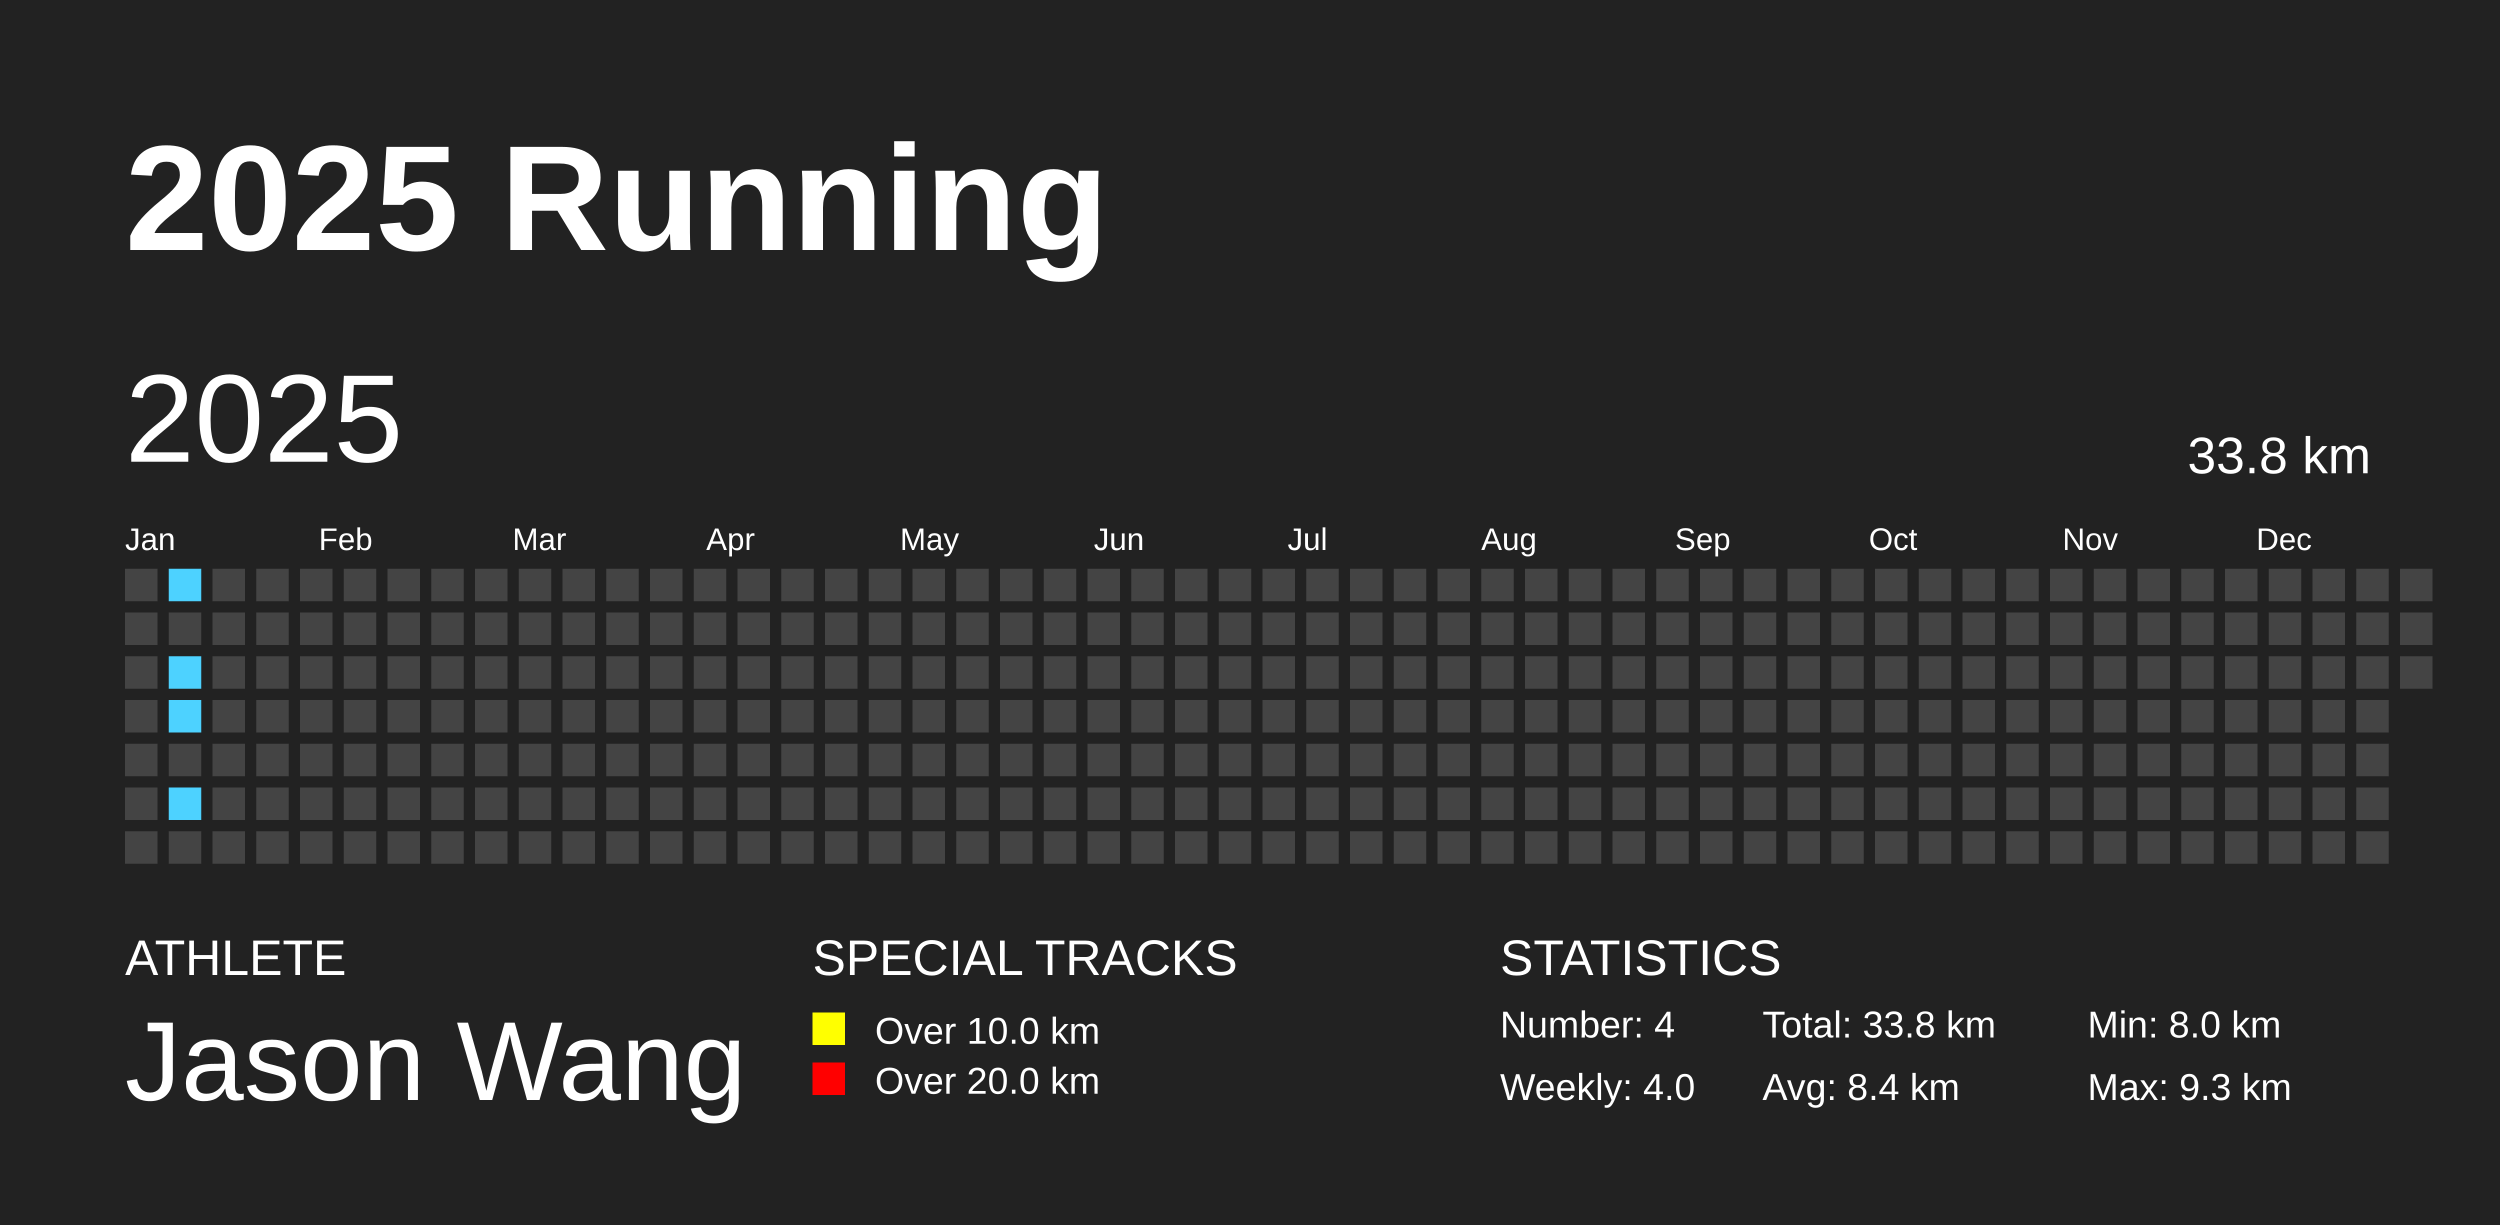
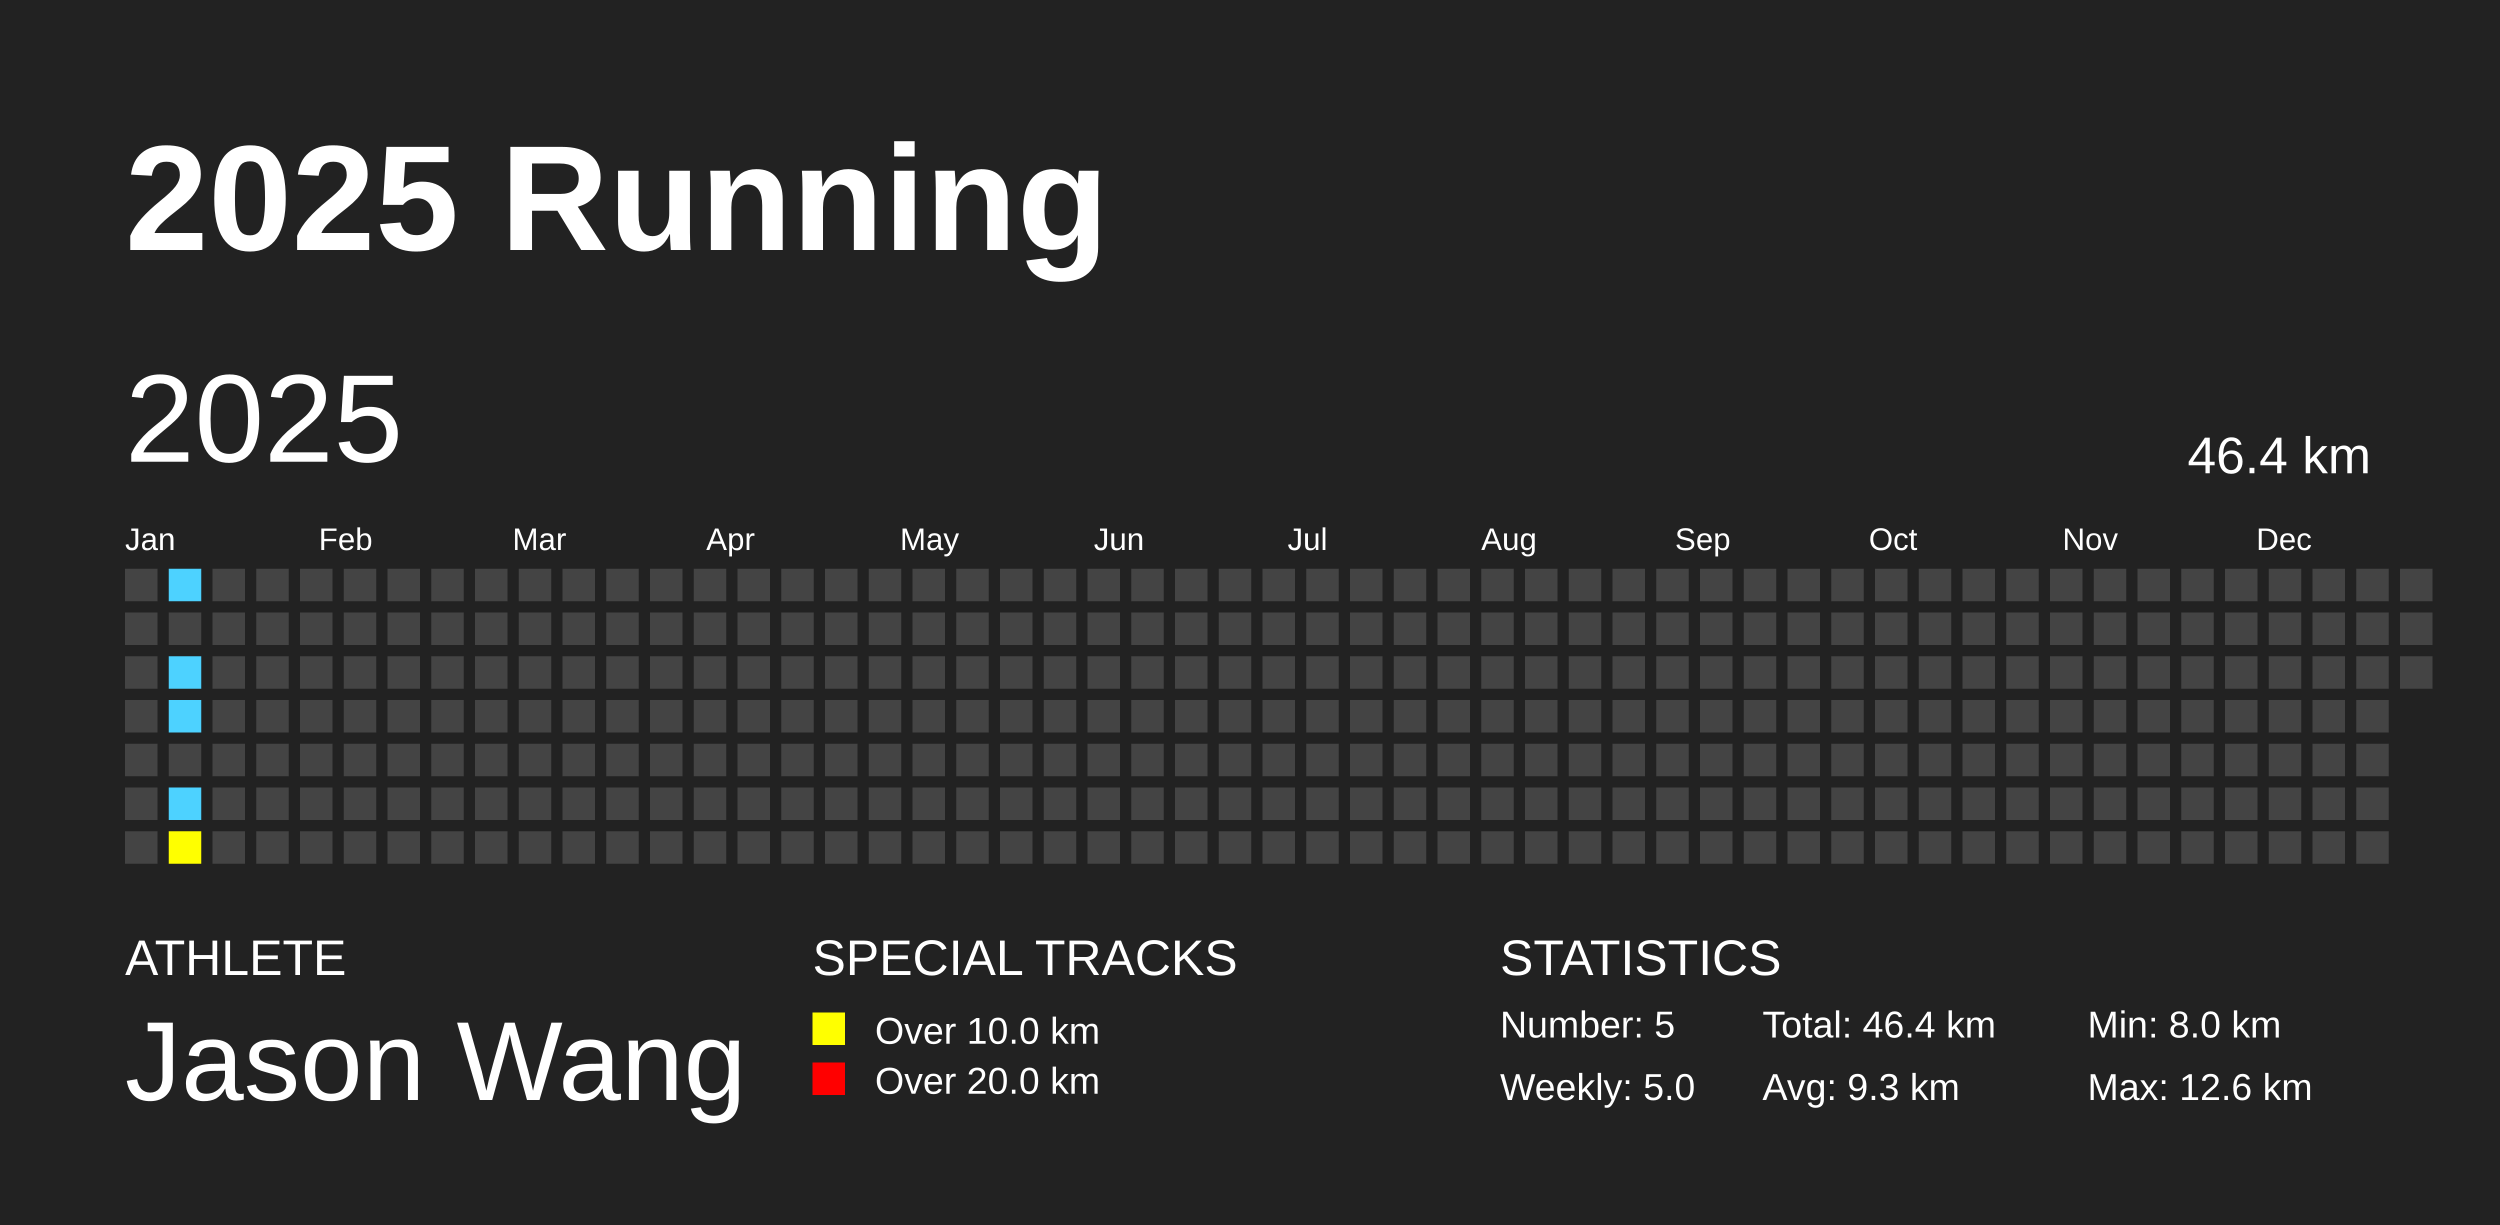
<svg xmlns="http://www.w3.org/2000/svg" baseProfile="full" height="98mm" version="1.1" viewBox="0,0,200,98" width="200mm">
  <defs />
  <rect fill="#222222" height="98" width="200" x="0" y="0" />
  <text fill="#FFFFFF" style="font-size:12px; font-family:Arial; font-weight:bold;" x="10" y="20">2025 Running</text>
  <text fill="#FFFFFF" style="font-size:4px; font-family:Arial" x="10" y="78">ATHLETE</text>
  <text fill="#FFFFFF" style="font-size:9px; font-family:Arial" x="10" y="88">Jason Wang</text>
  <text fill="#FFFFFF" style="font-size:4px; font-family:Arial" x="65" y="78">SPECIAL TRACKS</text>
  <rect fill="yellow" height="2.6" width="2.6" x="65" y="81" />
  <text fill="#FFFFFF" style="font-size:3px; font-family:Arial" x="70" y="83.5">Over 10.0 km</text>
  <rect fill="red" height="2.6" width="2.6" x="65" y="85" />
  <text fill="#FFFFFF" style="font-size:3px; font-family:Arial" x="70" y="87.5">Over 20.0 km</text>
  <text fill="#FFFFFF" style="font-size:4px; font-family:Arial" x="120" y="78">STATISTICS</text>
-   <text fill="#FFFFFF" style="font-size:3px; font-family:Arial" x="120" y="83">Number: 4</text>
-   <text fill="#FFFFFF" style="font-size:3px; font-family:Arial" x="120" y="88">Weekly: 4.0</text>
-   <text fill="#FFFFFF" style="font-size:3px; font-family:Arial" x="141" y="83">Total: 33.8 km</text>
-   <text fill="#FFFFFF" style="font-size:3px; font-family:Arial" x="141" y="88">Avg: 8.4 km</text>
+   <text fill="#FFFFFF" style="font-size:3px; font-family:Arial" x="120" y="83">Number: 5</text>
+   <text fill="#FFFFFF" style="font-size:3px; font-family:Arial" x="120" y="88">Weekly: 5.0</text>
+   <text fill="#FFFFFF" style="font-size:3px; font-family:Arial" x="141" y="83">Total: 46.4 km</text>
+   <text fill="#FFFFFF" style="font-size:3px; font-family:Arial" x="141" y="88">Avg: 9.3 km</text>
  <text fill="#FFFFFF" style="font-size:3px; font-family:Arial" x="167" y="83">Min: 8.0 km</text>
-   <text fill="#FFFFFF" style="font-size:3px; font-family:Arial" x="167" y="88">Max: 9.3 km</text>
+   <text fill="#FFFFFF" style="font-size:3px; font-family:Arial" x="167" y="88">Max: 12.6 km</text>
  <text dominant-baseline="hanging" fill="#FFFFFF" style="font-size:10.0px; font-family:Arial;" x="10" y="30">2025</text>
-   <text dominant-baseline="hanging" fill="#FFFFFF" style="font-size:4.125px; font-family:Arial;" x="175" y="35">33.8 km</text>
+   <text dominant-baseline="hanging" fill="#FFFFFF" style="font-size:4.125px; font-family:Arial;" x="175" y="35">46.4 km</text>
  <text fill="#FFFFFF" style="font-size:2.5px; font-family:Arial" x="10.0" y="44">Jan</text>
  <text fill="#FFFFFF" style="font-size:2.5px; font-family:Arial" x="25.5" y="44">Feb</text>
  <text fill="#FFFFFF" style="font-size:2.5px; font-family:Arial" x="41.0" y="44">Mar</text>
  <text fill="#FFFFFF" style="font-size:2.5px; font-family:Arial" x="56.5" y="44">Apr</text>
  <text fill="#FFFFFF" style="font-size:2.5px; font-family:Arial" x="72.0" y="44">May</text>
  <text fill="#FFFFFF" style="font-size:2.5px; font-family:Arial" x="87.5" y="44">Jun</text>
  <text fill="#FFFFFF" style="font-size:2.5px; font-family:Arial" x="103.0" y="44">Jul</text>
  <text fill="#FFFFFF" style="font-size:2.5px; font-family:Arial" x="118.5" y="44">Aug</text>
  <text fill="#FFFFFF" style="font-size:2.5px; font-family:Arial" x="134.0" y="44">Sep</text>
  <text fill="#FFFFFF" style="font-size:2.5px; font-family:Arial" x="149.5" y="44">Oct</text>
  <text fill="#FFFFFF" style="font-size:2.5px; font-family:Arial" x="165.0" y="44">Nov</text>
  <text fill="#FFFFFF" style="font-size:2.5px; font-family:Arial" x="180.5" y="44">Dec</text>
  <rect fill="#444444" height="2.6" width="2.6" x="10.0" y="45.5" />
  <rect fill="#444444" height="2.6" width="2.6" x="10.0" y="49.0" />
  <rect fill="#444444" height="2.6" width="2.6" x="10.0" y="52.5" />
  <rect fill="#444444" height="2.6" width="2.6" x="10.0" y="56.0" />
  <rect fill="#444444" height="2.6" width="2.6" x="10.0" y="59.5" />
  <rect fill="#444444" height="2.6" width="2.6" x="10.0" y="63.0" />
  <rect fill="#444444" height="2.6" width="2.6" x="10.0" y="66.5" />
  <rect fill="#4DD2FF" height="2.6" width="2.6" x="13.5" y="45.5" />
  <rect fill="#444444" height="2.6" width="2.6" x="13.5" y="49.0" />
  <rect fill="#4DD2FF" height="2.6" width="2.6" x="13.5" y="52.5" />
  <rect fill="#4DD2FF" height="2.6" width="2.6" x="13.5" y="56.0" />
  <rect fill="#444444" height="2.6" width="2.6" x="13.5" y="59.5" />
  <rect fill="#4DD2FF" height="2.6" width="2.6" x="13.5" y="63.0" />
-   <rect fill="#444444" height="2.6" width="2.6" x="13.5" y="66.5" />
+   <rect fill="yellow" height="2.6" width="2.6" x="13.5" y="66.5" />
  <rect fill="#444444" height="2.6" width="2.6" x="17.0" y="45.5" />
  <rect fill="#444444" height="2.6" width="2.6" x="17.0" y="49.0" />
  <rect fill="#444444" height="2.6" width="2.6" x="17.0" y="52.5" />
  <rect fill="#444444" height="2.6" width="2.6" x="17.0" y="56.0" />
  <rect fill="#444444" height="2.6" width="2.6" x="17.0" y="59.5" />
  <rect fill="#444444" height="2.6" width="2.6" x="17.0" y="63.0" />
  <rect fill="#444444" height="2.6" width="2.6" x="17.0" y="66.5" />
  <rect fill="#444444" height="2.6" width="2.6" x="20.5" y="45.5" />
  <rect fill="#444444" height="2.6" width="2.6" x="20.5" y="49.0" />
  <rect fill="#444444" height="2.6" width="2.6" x="20.5" y="52.5" />
  <rect fill="#444444" height="2.6" width="2.6" x="20.5" y="56.0" />
  <rect fill="#444444" height="2.6" width="2.6" x="20.5" y="59.5" />
  <rect fill="#444444" height="2.6" width="2.6" x="20.5" y="63.0" />
  <rect fill="#444444" height="2.6" width="2.6" x="20.5" y="66.5" />
  <rect fill="#444444" height="2.6" width="2.6" x="24.0" y="45.5" />
  <rect fill="#444444" height="2.6" width="2.6" x="24.0" y="49.0" />
  <rect fill="#444444" height="2.6" width="2.6" x="24.0" y="52.5" />
  <rect fill="#444444" height="2.6" width="2.6" x="24.0" y="56.0" />
  <rect fill="#444444" height="2.6" width="2.6" x="24.0" y="59.5" />
  <rect fill="#444444" height="2.6" width="2.6" x="24.0" y="63.0" />
  <rect fill="#444444" height="2.6" width="2.6" x="24.0" y="66.5" />
  <rect fill="#444444" height="2.6" width="2.6" x="27.5" y="45.5" />
  <rect fill="#444444" height="2.6" width="2.6" x="27.5" y="49.0" />
  <rect fill="#444444" height="2.6" width="2.6" x="27.5" y="52.5" />
  <rect fill="#444444" height="2.6" width="2.6" x="27.5" y="56.0" />
  <rect fill="#444444" height="2.6" width="2.6" x="27.5" y="59.5" />
  <rect fill="#444444" height="2.6" width="2.6" x="27.5" y="63.0" />
  <rect fill="#444444" height="2.6" width="2.6" x="27.5" y="66.5" />
  <rect fill="#444444" height="2.6" width="2.6" x="31.0" y="45.5" />
  <rect fill="#444444" height="2.6" width="2.6" x="31.0" y="49.0" />
  <rect fill="#444444" height="2.6" width="2.6" x="31.0" y="52.5" />
  <rect fill="#444444" height="2.6" width="2.6" x="31.0" y="56.0" />
  <rect fill="#444444" height="2.6" width="2.6" x="31.0" y="59.5" />
  <rect fill="#444444" height="2.6" width="2.6" x="31.0" y="63.0" />
  <rect fill="#444444" height="2.6" width="2.6" x="31.0" y="66.5" />
  <rect fill="#444444" height="2.6" width="2.6" x="34.5" y="45.5" />
  <rect fill="#444444" height="2.6" width="2.6" x="34.5" y="49.0" />
  <rect fill="#444444" height="2.6" width="2.6" x="34.5" y="52.5" />
  <rect fill="#444444" height="2.6" width="2.6" x="34.5" y="56.0" />
  <rect fill="#444444" height="2.6" width="2.6" x="34.5" y="59.5" />
  <rect fill="#444444" height="2.6" width="2.6" x="34.5" y="63.0" />
  <rect fill="#444444" height="2.6" width="2.6" x="34.5" y="66.5" />
  <rect fill="#444444" height="2.6" width="2.6" x="38.0" y="45.5" />
  <rect fill="#444444" height="2.6" width="2.6" x="38.0" y="49.0" />
  <rect fill="#444444" height="2.6" width="2.6" x="38.0" y="52.5" />
  <rect fill="#444444" height="2.6" width="2.6" x="38.0" y="56.0" />
  <rect fill="#444444" height="2.6" width="2.6" x="38.0" y="59.5" />
  <rect fill="#444444" height="2.6" width="2.6" x="38.0" y="63.0" />
  <rect fill="#444444" height="2.6" width="2.6" x="38.0" y="66.5" />
  <rect fill="#444444" height="2.6" width="2.6" x="41.5" y="45.5" />
  <rect fill="#444444" height="2.6" width="2.6" x="41.5" y="49.0" />
  <rect fill="#444444" height="2.6" width="2.6" x="41.5" y="52.5" />
  <rect fill="#444444" height="2.6" width="2.6" x="41.5" y="56.0" />
  <rect fill="#444444" height="2.6" width="2.6" x="41.5" y="59.5" />
  <rect fill="#444444" height="2.6" width="2.6" x="41.5" y="63.0" />
  <rect fill="#444444" height="2.6" width="2.6" x="41.5" y="66.5" />
  <rect fill="#444444" height="2.6" width="2.6" x="45.0" y="45.5" />
  <rect fill="#444444" height="2.6" width="2.6" x="45.0" y="49.0" />
  <rect fill="#444444" height="2.6" width="2.6" x="45.0" y="52.5" />
  <rect fill="#444444" height="2.6" width="2.6" x="45.0" y="56.0" />
  <rect fill="#444444" height="2.6" width="2.6" x="45.0" y="59.5" />
  <rect fill="#444444" height="2.6" width="2.6" x="45.0" y="63.0" />
  <rect fill="#444444" height="2.6" width="2.6" x="45.0" y="66.5" />
  <rect fill="#444444" height="2.6" width="2.6" x="48.5" y="45.5" />
  <rect fill="#444444" height="2.6" width="2.6" x="48.5" y="49.0" />
  <rect fill="#444444" height="2.6" width="2.6" x="48.5" y="52.5" />
  <rect fill="#444444" height="2.6" width="2.6" x="48.5" y="56.0" />
  <rect fill="#444444" height="2.6" width="2.6" x="48.5" y="59.5" />
  <rect fill="#444444" height="2.6" width="2.6" x="48.5" y="63.0" />
  <rect fill="#444444" height="2.6" width="2.6" x="48.5" y="66.5" />
  <rect fill="#444444" height="2.6" width="2.6" x="52.0" y="45.5" />
  <rect fill="#444444" height="2.6" width="2.6" x="52.0" y="49.0" />
  <rect fill="#444444" height="2.6" width="2.6" x="52.0" y="52.5" />
  <rect fill="#444444" height="2.6" width="2.6" x="52.0" y="56.0" />
  <rect fill="#444444" height="2.6" width="2.6" x="52.0" y="59.5" />
  <rect fill="#444444" height="2.6" width="2.6" x="52.0" y="63.0" />
  <rect fill="#444444" height="2.6" width="2.6" x="52.0" y="66.5" />
  <rect fill="#444444" height="2.6" width="2.6" x="55.5" y="45.5" />
  <rect fill="#444444" height="2.6" width="2.6" x="55.5" y="49.0" />
  <rect fill="#444444" height="2.6" width="2.6" x="55.5" y="52.5" />
  <rect fill="#444444" height="2.6" width="2.6" x="55.5" y="56.0" />
  <rect fill="#444444" height="2.6" width="2.6" x="55.5" y="59.5" />
  <rect fill="#444444" height="2.6" width="2.6" x="55.5" y="63.0" />
  <rect fill="#444444" height="2.6" width="2.6" x="55.5" y="66.5" />
  <rect fill="#444444" height="2.6" width="2.6" x="59.0" y="45.5" />
  <rect fill="#444444" height="2.6" width="2.6" x="59.0" y="49.0" />
  <rect fill="#444444" height="2.6" width="2.6" x="59.0" y="52.5" />
  <rect fill="#444444" height="2.6" width="2.6" x="59.0" y="56.0" />
  <rect fill="#444444" height="2.6" width="2.6" x="59.0" y="59.5" />
  <rect fill="#444444" height="2.6" width="2.6" x="59.0" y="63.0" />
  <rect fill="#444444" height="2.6" width="2.6" x="59.0" y="66.5" />
  <rect fill="#444444" height="2.6" width="2.6" x="62.5" y="45.5" />
  <rect fill="#444444" height="2.6" width="2.6" x="62.5" y="49.0" />
  <rect fill="#444444" height="2.6" width="2.6" x="62.5" y="52.5" />
  <rect fill="#444444" height="2.6" width="2.6" x="62.5" y="56.0" />
  <rect fill="#444444" height="2.6" width="2.6" x="62.5" y="59.5" />
  <rect fill="#444444" height="2.6" width="2.6" x="62.5" y="63.0" />
  <rect fill="#444444" height="2.6" width="2.6" x="62.5" y="66.5" />
  <rect fill="#444444" height="2.6" width="2.6" x="66.0" y="45.5" />
  <rect fill="#444444" height="2.6" width="2.6" x="66.0" y="49.0" />
  <rect fill="#444444" height="2.6" width="2.6" x="66.0" y="52.5" />
  <rect fill="#444444" height="2.6" width="2.6" x="66.0" y="56.0" />
  <rect fill="#444444" height="2.6" width="2.6" x="66.0" y="59.5" />
  <rect fill="#444444" height="2.6" width="2.6" x="66.0" y="63.0" />
  <rect fill="#444444" height="2.6" width="2.6" x="66.0" y="66.5" />
  <rect fill="#444444" height="2.6" width="2.6" x="69.5" y="45.5" />
  <rect fill="#444444" height="2.6" width="2.6" x="69.5" y="49.0" />
  <rect fill="#444444" height="2.6" width="2.6" x="69.5" y="52.5" />
  <rect fill="#444444" height="2.6" width="2.6" x="69.5" y="56.0" />
  <rect fill="#444444" height="2.6" width="2.6" x="69.5" y="59.5" />
  <rect fill="#444444" height="2.6" width="2.6" x="69.5" y="63.0" />
  <rect fill="#444444" height="2.6" width="2.6" x="69.5" y="66.5" />
  <rect fill="#444444" height="2.6" width="2.6" x="73.0" y="45.5" />
  <rect fill="#444444" height="2.6" width="2.6" x="73.0" y="49.0" />
  <rect fill="#444444" height="2.6" width="2.6" x="73.0" y="52.5" />
  <rect fill="#444444" height="2.6" width="2.6" x="73.0" y="56.0" />
  <rect fill="#444444" height="2.6" width="2.6" x="73.0" y="59.5" />
  <rect fill="#444444" height="2.6" width="2.6" x="73.0" y="63.0" />
  <rect fill="#444444" height="2.6" width="2.6" x="73.0" y="66.5" />
  <rect fill="#444444" height="2.6" width="2.6" x="76.5" y="45.5" />
  <rect fill="#444444" height="2.6" width="2.6" x="76.5" y="49.0" />
  <rect fill="#444444" height="2.6" width="2.6" x="76.5" y="52.5" />
  <rect fill="#444444" height="2.6" width="2.6" x="76.5" y="56.0" />
  <rect fill="#444444" height="2.6" width="2.6" x="76.5" y="59.5" />
  <rect fill="#444444" height="2.6" width="2.6" x="76.5" y="63.0" />
  <rect fill="#444444" height="2.6" width="2.6" x="76.5" y="66.5" />
  <rect fill="#444444" height="2.6" width="2.6" x="80.0" y="45.5" />
  <rect fill="#444444" height="2.6" width="2.6" x="80.0" y="49.0" />
  <rect fill="#444444" height="2.6" width="2.6" x="80.0" y="52.5" />
  <rect fill="#444444" height="2.6" width="2.6" x="80.0" y="56.0" />
  <rect fill="#444444" height="2.6" width="2.6" x="80.0" y="59.5" />
  <rect fill="#444444" height="2.6" width="2.6" x="80.0" y="63.0" />
  <rect fill="#444444" height="2.6" width="2.6" x="80.0" y="66.5" />
  <rect fill="#444444" height="2.6" width="2.6" x="83.5" y="45.5" />
  <rect fill="#444444" height="2.6" width="2.6" x="83.5" y="49.0" />
  <rect fill="#444444" height="2.6" width="2.6" x="83.5" y="52.5" />
  <rect fill="#444444" height="2.6" width="2.6" x="83.5" y="56.0" />
  <rect fill="#444444" height="2.6" width="2.6" x="83.5" y="59.5" />
  <rect fill="#444444" height="2.6" width="2.6" x="83.5" y="63.0" />
  <rect fill="#444444" height="2.6" width="2.6" x="83.5" y="66.5" />
  <rect fill="#444444" height="2.6" width="2.6" x="87.0" y="45.5" />
  <rect fill="#444444" height="2.6" width="2.6" x="87.0" y="49.0" />
  <rect fill="#444444" height="2.6" width="2.6" x="87.0" y="52.5" />
  <rect fill="#444444" height="2.6" width="2.6" x="87.0" y="56.0" />
  <rect fill="#444444" height="2.6" width="2.6" x="87.0" y="59.5" />
  <rect fill="#444444" height="2.6" width="2.6" x="87.0" y="63.0" />
  <rect fill="#444444" height="2.6" width="2.6" x="87.0" y="66.5" />
  <rect fill="#444444" height="2.6" width="2.6" x="90.5" y="45.5" />
  <rect fill="#444444" height="2.6" width="2.6" x="90.5" y="49.0" />
  <rect fill="#444444" height="2.6" width="2.6" x="90.5" y="52.5" />
  <rect fill="#444444" height="2.6" width="2.6" x="90.5" y="56.0" />
  <rect fill="#444444" height="2.6" width="2.6" x="90.5" y="59.5" />
  <rect fill="#444444" height="2.6" width="2.6" x="90.5" y="63.0" />
  <rect fill="#444444" height="2.6" width="2.6" x="90.5" y="66.5" />
  <rect fill="#444444" height="2.6" width="2.6" x="94.0" y="45.5" />
  <rect fill="#444444" height="2.6" width="2.6" x="94.0" y="49.0" />
  <rect fill="#444444" height="2.6" width="2.6" x="94.0" y="52.5" />
  <rect fill="#444444" height="2.6" width="2.6" x="94.0" y="56.0" />
  <rect fill="#444444" height="2.6" width="2.6" x="94.0" y="59.5" />
  <rect fill="#444444" height="2.6" width="2.6" x="94.0" y="63.0" />
  <rect fill="#444444" height="2.6" width="2.6" x="94.0" y="66.5" />
  <rect fill="#444444" height="2.6" width="2.6" x="97.5" y="45.5" />
  <rect fill="#444444" height="2.6" width="2.6" x="97.5" y="49.0" />
  <rect fill="#444444" height="2.6" width="2.6" x="97.5" y="52.5" />
  <rect fill="#444444" height="2.6" width="2.6" x="97.5" y="56.0" />
  <rect fill="#444444" height="2.6" width="2.6" x="97.5" y="59.5" />
  <rect fill="#444444" height="2.6" width="2.6" x="97.5" y="63.0" />
  <rect fill="#444444" height="2.6" width="2.6" x="97.5" y="66.5" />
  <rect fill="#444444" height="2.6" width="2.6" x="101.0" y="45.5" />
  <rect fill="#444444" height="2.6" width="2.6" x="101.0" y="49.0" />
  <rect fill="#444444" height="2.6" width="2.6" x="101.0" y="52.5" />
  <rect fill="#444444" height="2.6" width="2.6" x="101.0" y="56.0" />
  <rect fill="#444444" height="2.6" width="2.6" x="101.0" y="59.5" />
  <rect fill="#444444" height="2.6" width="2.6" x="101.0" y="63.0" />
  <rect fill="#444444" height="2.6" width="2.6" x="101.0" y="66.5" />
  <rect fill="#444444" height="2.6" width="2.6" x="104.5" y="45.5" />
  <rect fill="#444444" height="2.6" width="2.6" x="104.5" y="49.0" />
  <rect fill="#444444" height="2.6" width="2.6" x="104.5" y="52.5" />
  <rect fill="#444444" height="2.6" width="2.6" x="104.5" y="56.0" />
  <rect fill="#444444" height="2.6" width="2.6" x="104.5" y="59.5" />
  <rect fill="#444444" height="2.6" width="2.6" x="104.5" y="63.0" />
  <rect fill="#444444" height="2.6" width="2.6" x="104.5" y="66.5" />
  <rect fill="#444444" height="2.6" width="2.6" x="108.0" y="45.5" />
  <rect fill="#444444" height="2.6" width="2.6" x="108.0" y="49.0" />
  <rect fill="#444444" height="2.6" width="2.6" x="108.0" y="52.5" />
  <rect fill="#444444" height="2.6" width="2.6" x="108.0" y="56.0" />
  <rect fill="#444444" height="2.6" width="2.6" x="108.0" y="59.5" />
  <rect fill="#444444" height="2.6" width="2.6" x="108.0" y="63.0" />
  <rect fill="#444444" height="2.6" width="2.6" x="108.0" y="66.5" />
  <rect fill="#444444" height="2.6" width="2.6" x="111.5" y="45.5" />
  <rect fill="#444444" height="2.6" width="2.6" x="111.5" y="49.0" />
  <rect fill="#444444" height="2.6" width="2.6" x="111.5" y="52.5" />
  <rect fill="#444444" height="2.6" width="2.6" x="111.5" y="56.0" />
  <rect fill="#444444" height="2.6" width="2.6" x="111.5" y="59.5" />
  <rect fill="#444444" height="2.6" width="2.6" x="111.5" y="63.0" />
  <rect fill="#444444" height="2.6" width="2.6" x="111.5" y="66.5" />
  <rect fill="#444444" height="2.6" width="2.6" x="115.0" y="45.5" />
  <rect fill="#444444" height="2.6" width="2.6" x="115.0" y="49.0" />
  <rect fill="#444444" height="2.6" width="2.6" x="115.0" y="52.5" />
  <rect fill="#444444" height="2.6" width="2.6" x="115.0" y="56.0" />
  <rect fill="#444444" height="2.6" width="2.6" x="115.0" y="59.5" />
  <rect fill="#444444" height="2.6" width="2.6" x="115.0" y="63.0" />
  <rect fill="#444444" height="2.6" width="2.6" x="115.0" y="66.5" />
  <rect fill="#444444" height="2.6" width="2.6" x="118.5" y="45.5" />
  <rect fill="#444444" height="2.6" width="2.6" x="118.5" y="49.0" />
  <rect fill="#444444" height="2.6" width="2.6" x="118.5" y="52.5" />
  <rect fill="#444444" height="2.6" width="2.6" x="118.5" y="56.0" />
  <rect fill="#444444" height="2.6" width="2.6" x="118.5" y="59.5" />
  <rect fill="#444444" height="2.6" width="2.6" x="118.5" y="63.0" />
  <rect fill="#444444" height="2.6" width="2.6" x="118.5" y="66.5" />
  <rect fill="#444444" height="2.6" width="2.6" x="122.0" y="45.5" />
  <rect fill="#444444" height="2.6" width="2.6" x="122.0" y="49.0" />
  <rect fill="#444444" height="2.6" width="2.6" x="122.0" y="52.5" />
  <rect fill="#444444" height="2.6" width="2.6" x="122.0" y="56.0" />
  <rect fill="#444444" height="2.6" width="2.6" x="122.0" y="59.5" />
  <rect fill="#444444" height="2.6" width="2.6" x="122.0" y="63.0" />
  <rect fill="#444444" height="2.6" width="2.6" x="122.0" y="66.5" />
  <rect fill="#444444" height="2.6" width="2.6" x="125.5" y="45.5" />
  <rect fill="#444444" height="2.6" width="2.6" x="125.5" y="49.0" />
  <rect fill="#444444" height="2.6" width="2.6" x="125.5" y="52.5" />
  <rect fill="#444444" height="2.6" width="2.6" x="125.5" y="56.0" />
  <rect fill="#444444" height="2.6" width="2.6" x="125.5" y="59.5" />
  <rect fill="#444444" height="2.6" width="2.6" x="125.5" y="63.0" />
  <rect fill="#444444" height="2.6" width="2.6" x="125.5" y="66.5" />
  <rect fill="#444444" height="2.6" width="2.6" x="129.0" y="45.5" />
  <rect fill="#444444" height="2.6" width="2.6" x="129.0" y="49.0" />
  <rect fill="#444444" height="2.6" width="2.6" x="129.0" y="52.5" />
  <rect fill="#444444" height="2.6" width="2.6" x="129.0" y="56.0" />
  <rect fill="#444444" height="2.6" width="2.6" x="129.0" y="59.5" />
  <rect fill="#444444" height="2.6" width="2.6" x="129.0" y="63.0" />
  <rect fill="#444444" height="2.6" width="2.6" x="129.0" y="66.5" />
  <rect fill="#444444" height="2.6" width="2.6" x="132.5" y="45.5" />
  <rect fill="#444444" height="2.6" width="2.6" x="132.5" y="49.0" />
  <rect fill="#444444" height="2.6" width="2.6" x="132.5" y="52.5" />
  <rect fill="#444444" height="2.6" width="2.6" x="132.5" y="56.0" />
  <rect fill="#444444" height="2.6" width="2.6" x="132.5" y="59.5" />
  <rect fill="#444444" height="2.6" width="2.6" x="132.5" y="63.0" />
  <rect fill="#444444" height="2.6" width="2.6" x="132.5" y="66.5" />
  <rect fill="#444444" height="2.6" width="2.6" x="136.0" y="45.5" />
  <rect fill="#444444" height="2.6" width="2.6" x="136.0" y="49.0" />
  <rect fill="#444444" height="2.6" width="2.6" x="136.0" y="52.5" />
  <rect fill="#444444" height="2.6" width="2.6" x="136.0" y="56.0" />
  <rect fill="#444444" height="2.6" width="2.6" x="136.0" y="59.5" />
  <rect fill="#444444" height="2.6" width="2.6" x="136.0" y="63.0" />
  <rect fill="#444444" height="2.6" width="2.6" x="136.0" y="66.5" />
  <rect fill="#444444" height="2.6" width="2.6" x="139.5" y="45.5" />
  <rect fill="#444444" height="2.6" width="2.6" x="139.5" y="49.0" />
  <rect fill="#444444" height="2.6" width="2.6" x="139.5" y="52.5" />
  <rect fill="#444444" height="2.6" width="2.6" x="139.5" y="56.0" />
  <rect fill="#444444" height="2.6" width="2.6" x="139.5" y="59.5" />
  <rect fill="#444444" height="2.6" width="2.6" x="139.5" y="63.0" />
  <rect fill="#444444" height="2.6" width="2.6" x="139.5" y="66.5" />
  <rect fill="#444444" height="2.6" width="2.6" x="143.0" y="45.5" />
  <rect fill="#444444" height="2.6" width="2.6" x="143.0" y="49.0" />
  <rect fill="#444444" height="2.6" width="2.6" x="143.0" y="52.5" />
  <rect fill="#444444" height="2.6" width="2.6" x="143.0" y="56.0" />
  <rect fill="#444444" height="2.6" width="2.6" x="143.0" y="59.5" />
  <rect fill="#444444" height="2.6" width="2.6" x="143.0" y="63.0" />
  <rect fill="#444444" height="2.6" width="2.6" x="143.0" y="66.5" />
  <rect fill="#444444" height="2.6" width="2.6" x="146.5" y="45.5" />
  <rect fill="#444444" height="2.6" width="2.6" x="146.5" y="49.0" />
  <rect fill="#444444" height="2.6" width="2.6" x="146.5" y="52.5" />
  <rect fill="#444444" height="2.6" width="2.6" x="146.5" y="56.0" />
  <rect fill="#444444" height="2.6" width="2.6" x="146.5" y="59.5" />
  <rect fill="#444444" height="2.6" width="2.6" x="146.5" y="63.0" />
  <rect fill="#444444" height="2.6" width="2.6" x="146.5" y="66.5" />
  <rect fill="#444444" height="2.6" width="2.6" x="150.0" y="45.5" />
  <rect fill="#444444" height="2.6" width="2.6" x="150.0" y="49.0" />
  <rect fill="#444444" height="2.6" width="2.6" x="150.0" y="52.5" />
  <rect fill="#444444" height="2.6" width="2.6" x="150.0" y="56.0" />
  <rect fill="#444444" height="2.6" width="2.6" x="150.0" y="59.5" />
  <rect fill="#444444" height="2.6" width="2.6" x="150.0" y="63.0" />
  <rect fill="#444444" height="2.6" width="2.6" x="150.0" y="66.5" />
  <rect fill="#444444" height="2.6" width="2.6" x="153.5" y="45.5" />
  <rect fill="#444444" height="2.6" width="2.6" x="153.5" y="49.0" />
  <rect fill="#444444" height="2.6" width="2.6" x="153.5" y="52.5" />
  <rect fill="#444444" height="2.6" width="2.6" x="153.5" y="56.0" />
  <rect fill="#444444" height="2.6" width="2.6" x="153.5" y="59.5" />
  <rect fill="#444444" height="2.6" width="2.6" x="153.5" y="63.0" />
  <rect fill="#444444" height="2.6" width="2.6" x="153.5" y="66.5" />
  <rect fill="#444444" height="2.6" width="2.6" x="157.0" y="45.5" />
  <rect fill="#444444" height="2.6" width="2.6" x="157.0" y="49.0" />
  <rect fill="#444444" height="2.6" width="2.6" x="157.0" y="52.5" />
  <rect fill="#444444" height="2.6" width="2.6" x="157.0" y="56.0" />
  <rect fill="#444444" height="2.6" width="2.6" x="157.0" y="59.5" />
  <rect fill="#444444" height="2.6" width="2.6" x="157.0" y="63.0" />
  <rect fill="#444444" height="2.6" width="2.6" x="157.0" y="66.5" />
  <rect fill="#444444" height="2.6" width="2.6" x="160.5" y="45.5" />
  <rect fill="#444444" height="2.6" width="2.6" x="160.5" y="49.0" />
  <rect fill="#444444" height="2.6" width="2.6" x="160.5" y="52.5" />
  <rect fill="#444444" height="2.6" width="2.6" x="160.5" y="56.0" />
  <rect fill="#444444" height="2.6" width="2.6" x="160.5" y="59.5" />
  <rect fill="#444444" height="2.6" width="2.6" x="160.5" y="63.0" />
  <rect fill="#444444" height="2.6" width="2.6" x="160.5" y="66.5" />
  <rect fill="#444444" height="2.6" width="2.6" x="164.0" y="45.5" />
  <rect fill="#444444" height="2.6" width="2.6" x="164.0" y="49.0" />
  <rect fill="#444444" height="2.6" width="2.6" x="164.0" y="52.5" />
  <rect fill="#444444" height="2.6" width="2.6" x="164.0" y="56.0" />
  <rect fill="#444444" height="2.6" width="2.6" x="164.0" y="59.5" />
  <rect fill="#444444" height="2.6" width="2.6" x="164.0" y="63.0" />
  <rect fill="#444444" height="2.6" width="2.6" x="164.0" y="66.5" />
  <rect fill="#444444" height="2.6" width="2.6" x="167.5" y="45.5" />
  <rect fill="#444444" height="2.6" width="2.6" x="167.5" y="49.0" />
  <rect fill="#444444" height="2.6" width="2.6" x="167.5" y="52.5" />
  <rect fill="#444444" height="2.6" width="2.6" x="167.5" y="56.0" />
  <rect fill="#444444" height="2.6" width="2.6" x="167.5" y="59.5" />
  <rect fill="#444444" height="2.6" width="2.6" x="167.5" y="63.0" />
  <rect fill="#444444" height="2.6" width="2.6" x="167.5" y="66.5" />
  <rect fill="#444444" height="2.6" width="2.6" x="171.0" y="45.5" />
  <rect fill="#444444" height="2.6" width="2.6" x="171.0" y="49.0" />
  <rect fill="#444444" height="2.6" width="2.6" x="171.0" y="52.5" />
  <rect fill="#444444" height="2.6" width="2.6" x="171.0" y="56.0" />
  <rect fill="#444444" height="2.6" width="2.6" x="171.0" y="59.5" />
  <rect fill="#444444" height="2.6" width="2.6" x="171.0" y="63.0" />
  <rect fill="#444444" height="2.6" width="2.6" x="171.0" y="66.5" />
  <rect fill="#444444" height="2.6" width="2.6" x="174.5" y="45.5" />
  <rect fill="#444444" height="2.6" width="2.6" x="174.5" y="49.0" />
  <rect fill="#444444" height="2.6" width="2.6" x="174.5" y="52.5" />
  <rect fill="#444444" height="2.6" width="2.6" x="174.5" y="56.0" />
  <rect fill="#444444" height="2.6" width="2.6" x="174.5" y="59.5" />
  <rect fill="#444444" height="2.6" width="2.6" x="174.5" y="63.0" />
  <rect fill="#444444" height="2.6" width="2.6" x="174.5" y="66.5" />
  <rect fill="#444444" height="2.6" width="2.6" x="178.0" y="45.5" />
  <rect fill="#444444" height="2.6" width="2.6" x="178.0" y="49.0" />
  <rect fill="#444444" height="2.6" width="2.6" x="178.0" y="52.5" />
  <rect fill="#444444" height="2.6" width="2.6" x="178.0" y="56.0" />
  <rect fill="#444444" height="2.6" width="2.6" x="178.0" y="59.5" />
  <rect fill="#444444" height="2.6" width="2.6" x="178.0" y="63.0" />
  <rect fill="#444444" height="2.6" width="2.6" x="178.0" y="66.5" />
  <rect fill="#444444" height="2.6" width="2.6" x="181.5" y="45.5" />
  <rect fill="#444444" height="2.6" width="2.6" x="181.5" y="49.0" />
  <rect fill="#444444" height="2.6" width="2.6" x="181.5" y="52.5" />
  <rect fill="#444444" height="2.6" width="2.6" x="181.5" y="56.0" />
  <rect fill="#444444" height="2.6" width="2.6" x="181.5" y="59.5" />
  <rect fill="#444444" height="2.6" width="2.6" x="181.5" y="63.0" />
  <rect fill="#444444" height="2.6" width="2.6" x="181.5" y="66.5" />
  <rect fill="#444444" height="2.6" width="2.6" x="185.0" y="45.5" />
  <rect fill="#444444" height="2.6" width="2.6" x="185.0" y="49.0" />
  <rect fill="#444444" height="2.6" width="2.6" x="185.0" y="52.5" />
  <rect fill="#444444" height="2.6" width="2.6" x="185.0" y="56.0" />
  <rect fill="#444444" height="2.6" width="2.6" x="185.0" y="59.5" />
  <rect fill="#444444" height="2.6" width="2.6" x="185.0" y="63.0" />
  <rect fill="#444444" height="2.6" width="2.6" x="185.0" y="66.5" />
  <rect fill="#444444" height="2.6" width="2.6" x="188.5" y="45.5" />
  <rect fill="#444444" height="2.6" width="2.6" x="188.5" y="49.0" />
  <rect fill="#444444" height="2.6" width="2.6" x="188.5" y="52.5" />
  <rect fill="#444444" height="2.6" width="2.6" x="188.5" y="56.0" />
  <rect fill="#444444" height="2.6" width="2.6" x="188.5" y="59.5" />
  <rect fill="#444444" height="2.6" width="2.6" x="188.5" y="63.0" />
  <rect fill="#444444" height="2.6" width="2.6" x="188.5" y="66.5" />
  <rect fill="#444444" height="2.6" width="2.6" x="192.0" y="45.5" />
  <rect fill="#444444" height="2.6" width="2.6" x="192.0" y="49.0" />
  <rect fill="#444444" height="2.6" width="2.6" x="192.0" y="52.5" />
</svg>
